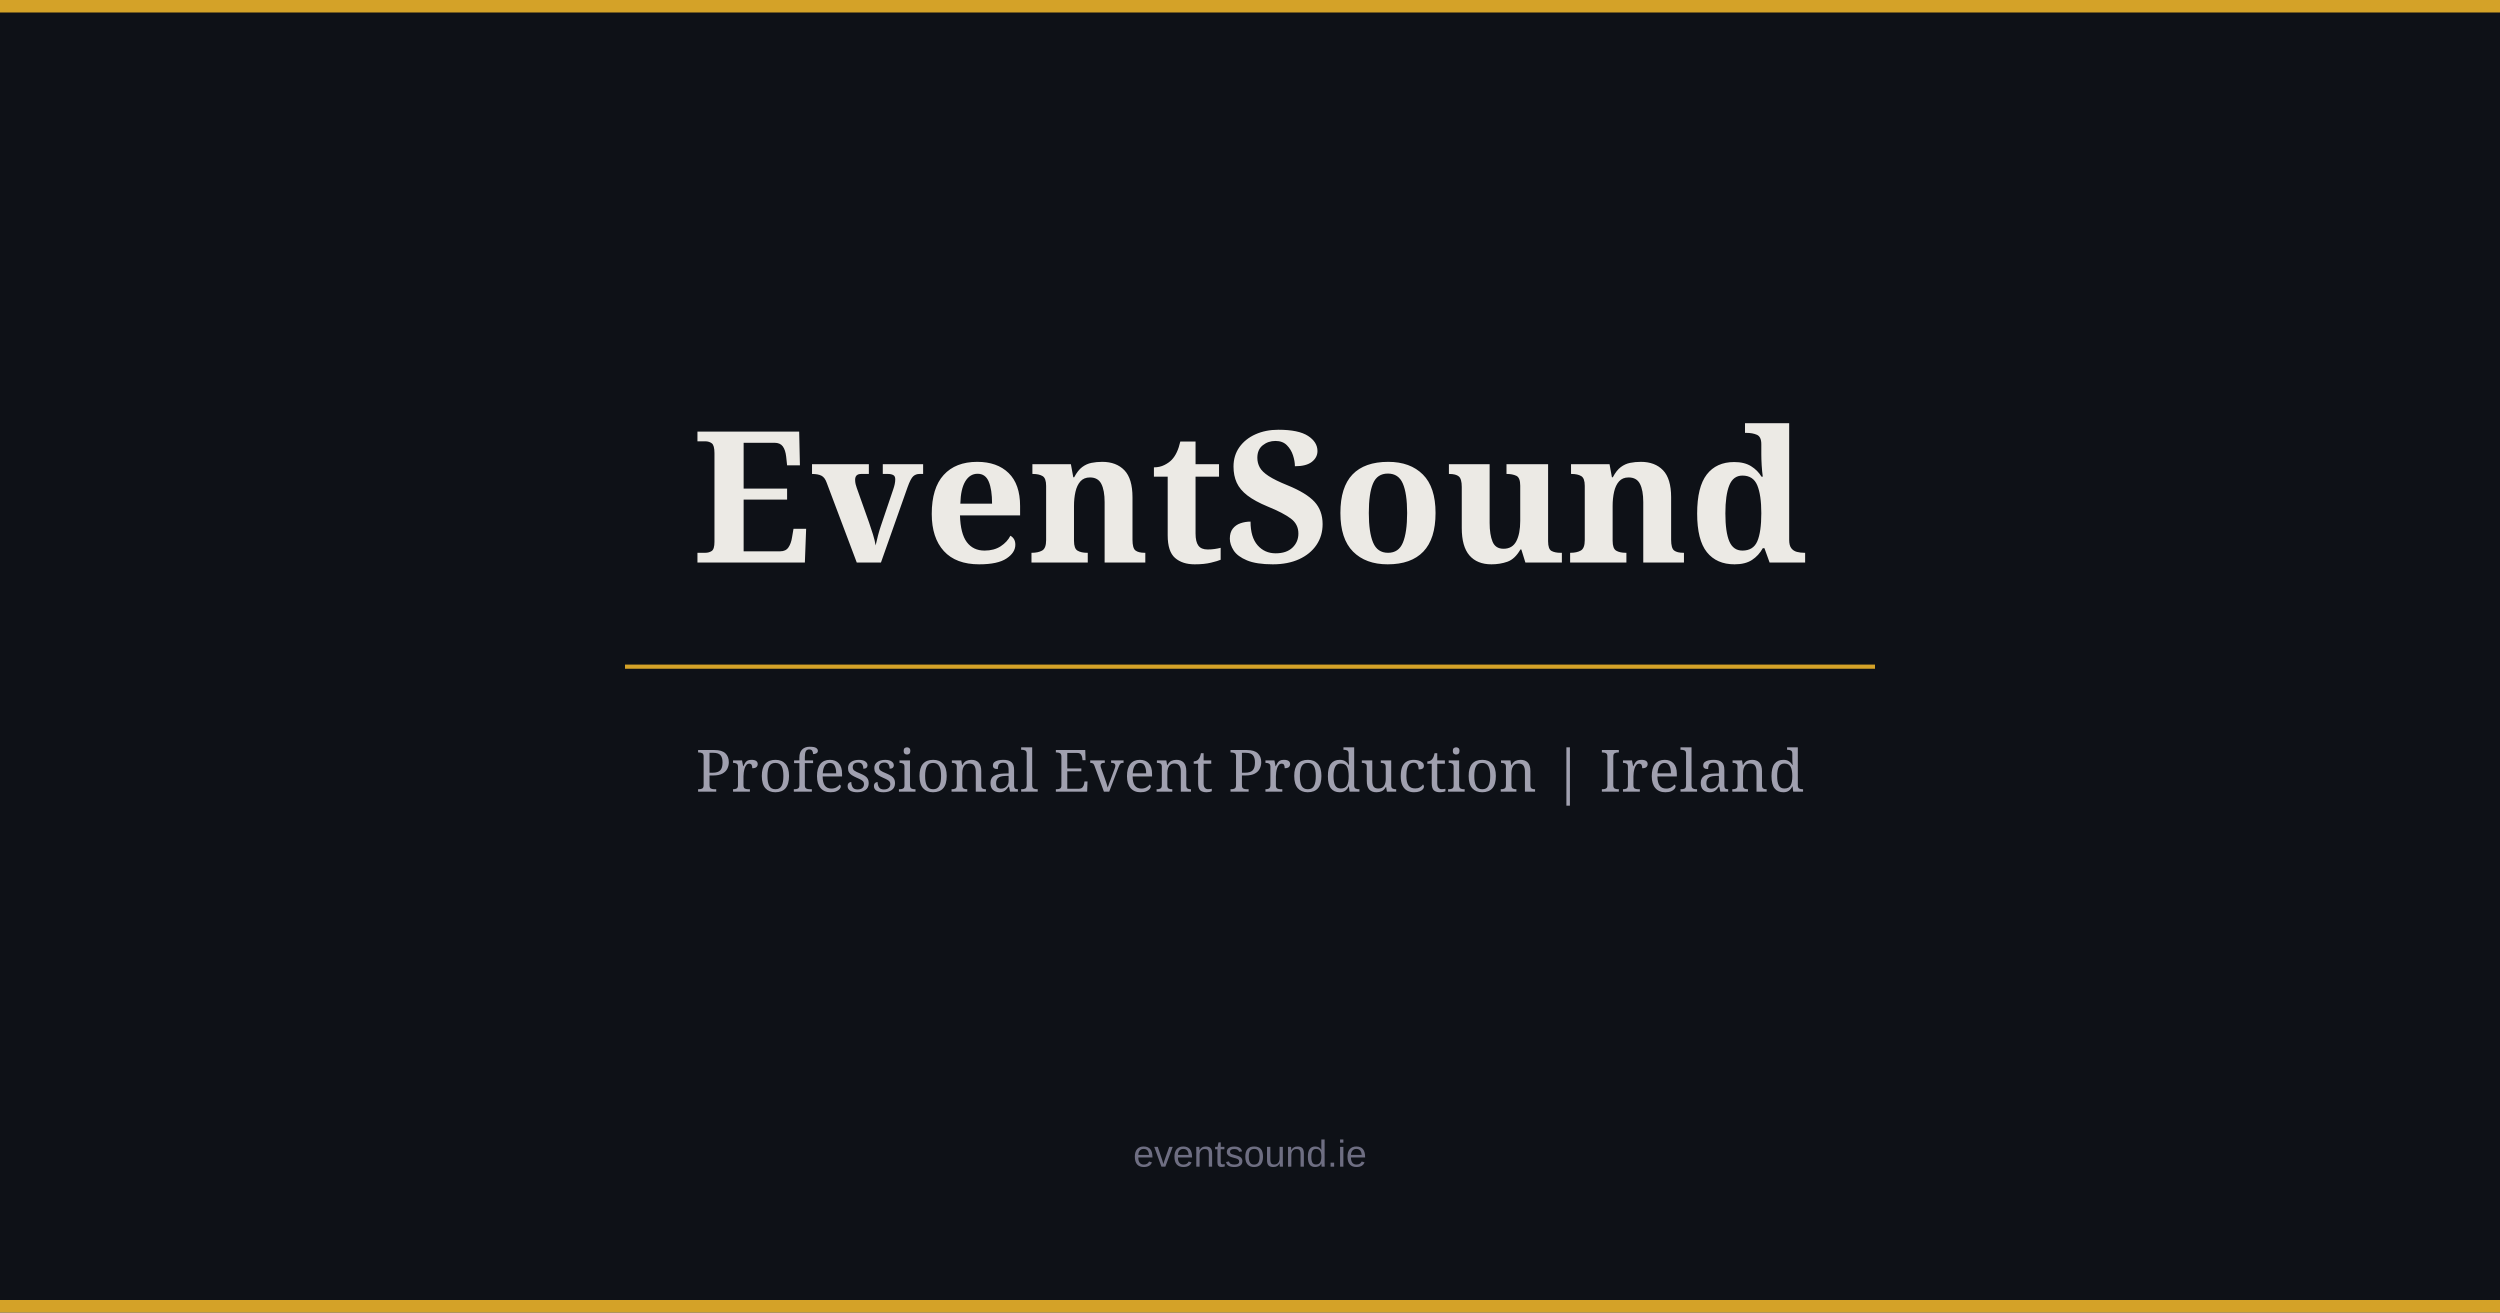
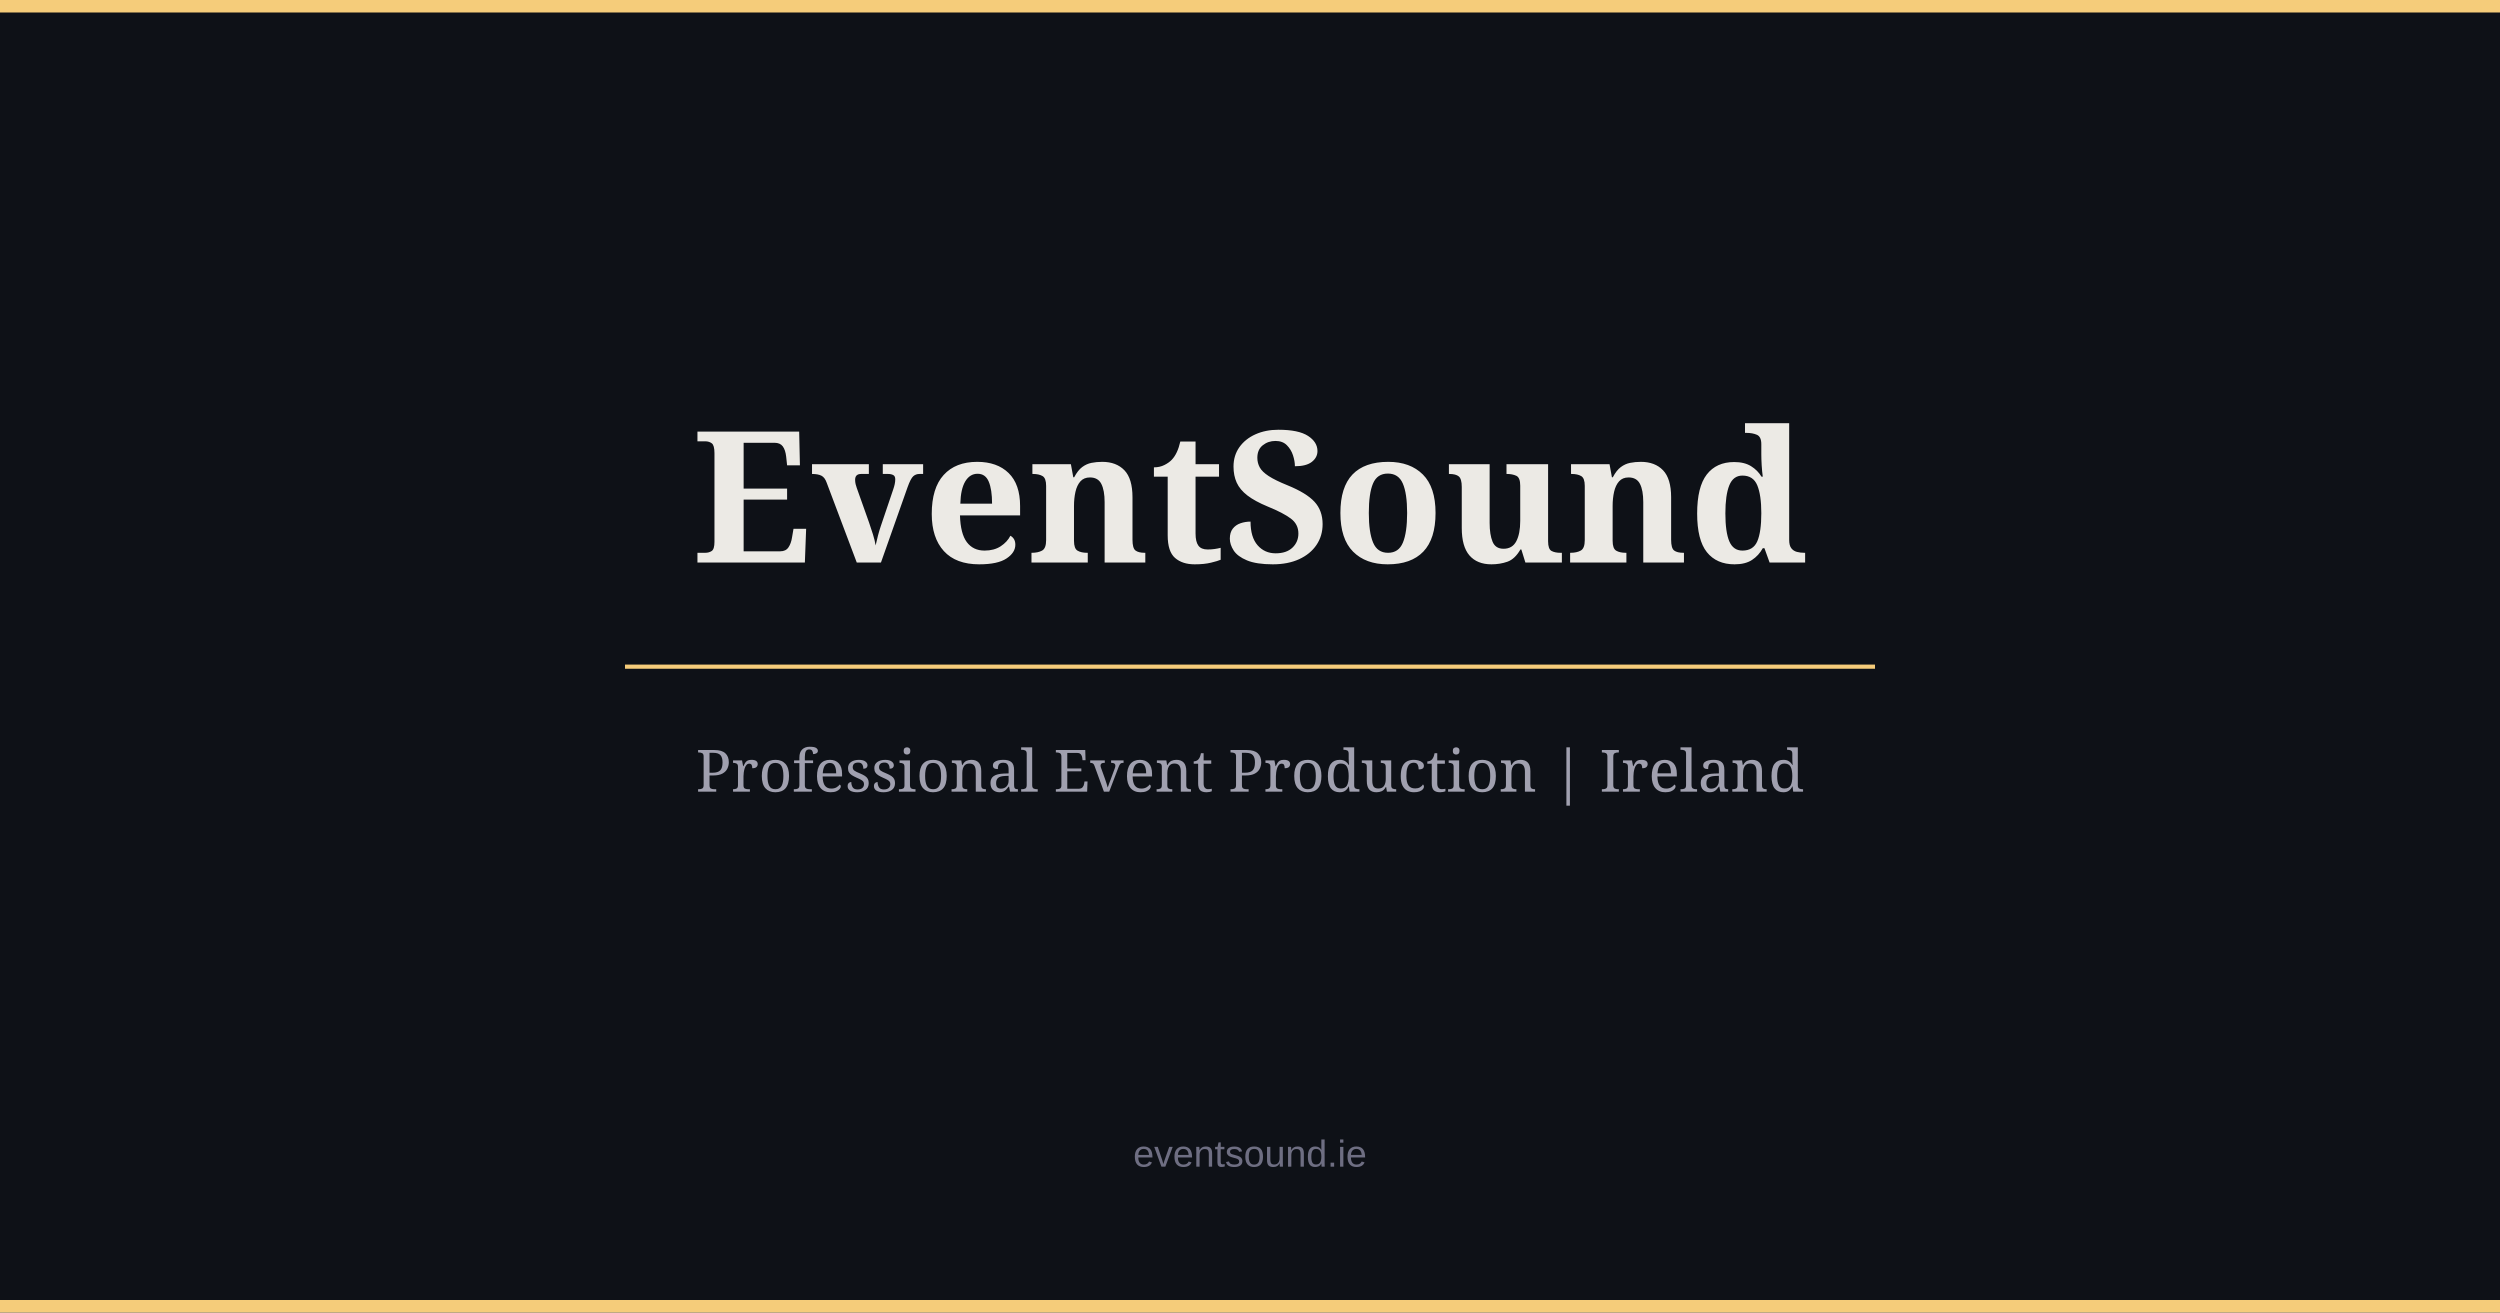
<svg xmlns="http://www.w3.org/2000/svg" width="1200" height="630" viewBox="0 0 1200 630">
  <rect width="1200" height="630" fill="#0e1117" />
-   <rect x="0" y="0" width="1200" height="6" fill="#D4A228" />
-   <rect x="0" y="624" width="1200" height="6" fill="#D4A228" />
+   <rect x="0" y="0" width="1200" height="6" fill="#f5cc7a" />
+   <rect x="0" y="624" width="1200" height="6" fill="#f5cc7a" />
  <text x="600" y="270" text-anchor="middle" font-family="Georgia,serif" font-size="88" font-weight="bold" fill="#ECEAE5">EventSound</text>
-   <line x1="300" y1="320" x2="900" y2="320" stroke="#D4A228" stroke-width="2" />
+   <line x1="300" y1="320" x2="900" y2="320" stroke="#f5cc7a" stroke-width="2" />
  <text x="600" y="380" text-anchor="middle" font-family="Georgia,serif" font-size="28" fill="#A0A0AF">Professional Event Production | Ireland</text>
  <text x="600" y="560" text-anchor="middle" font-family="Arial,sans-serif" font-size="18" fill="#6E6E82">eventsound.ie</text>
</svg>
